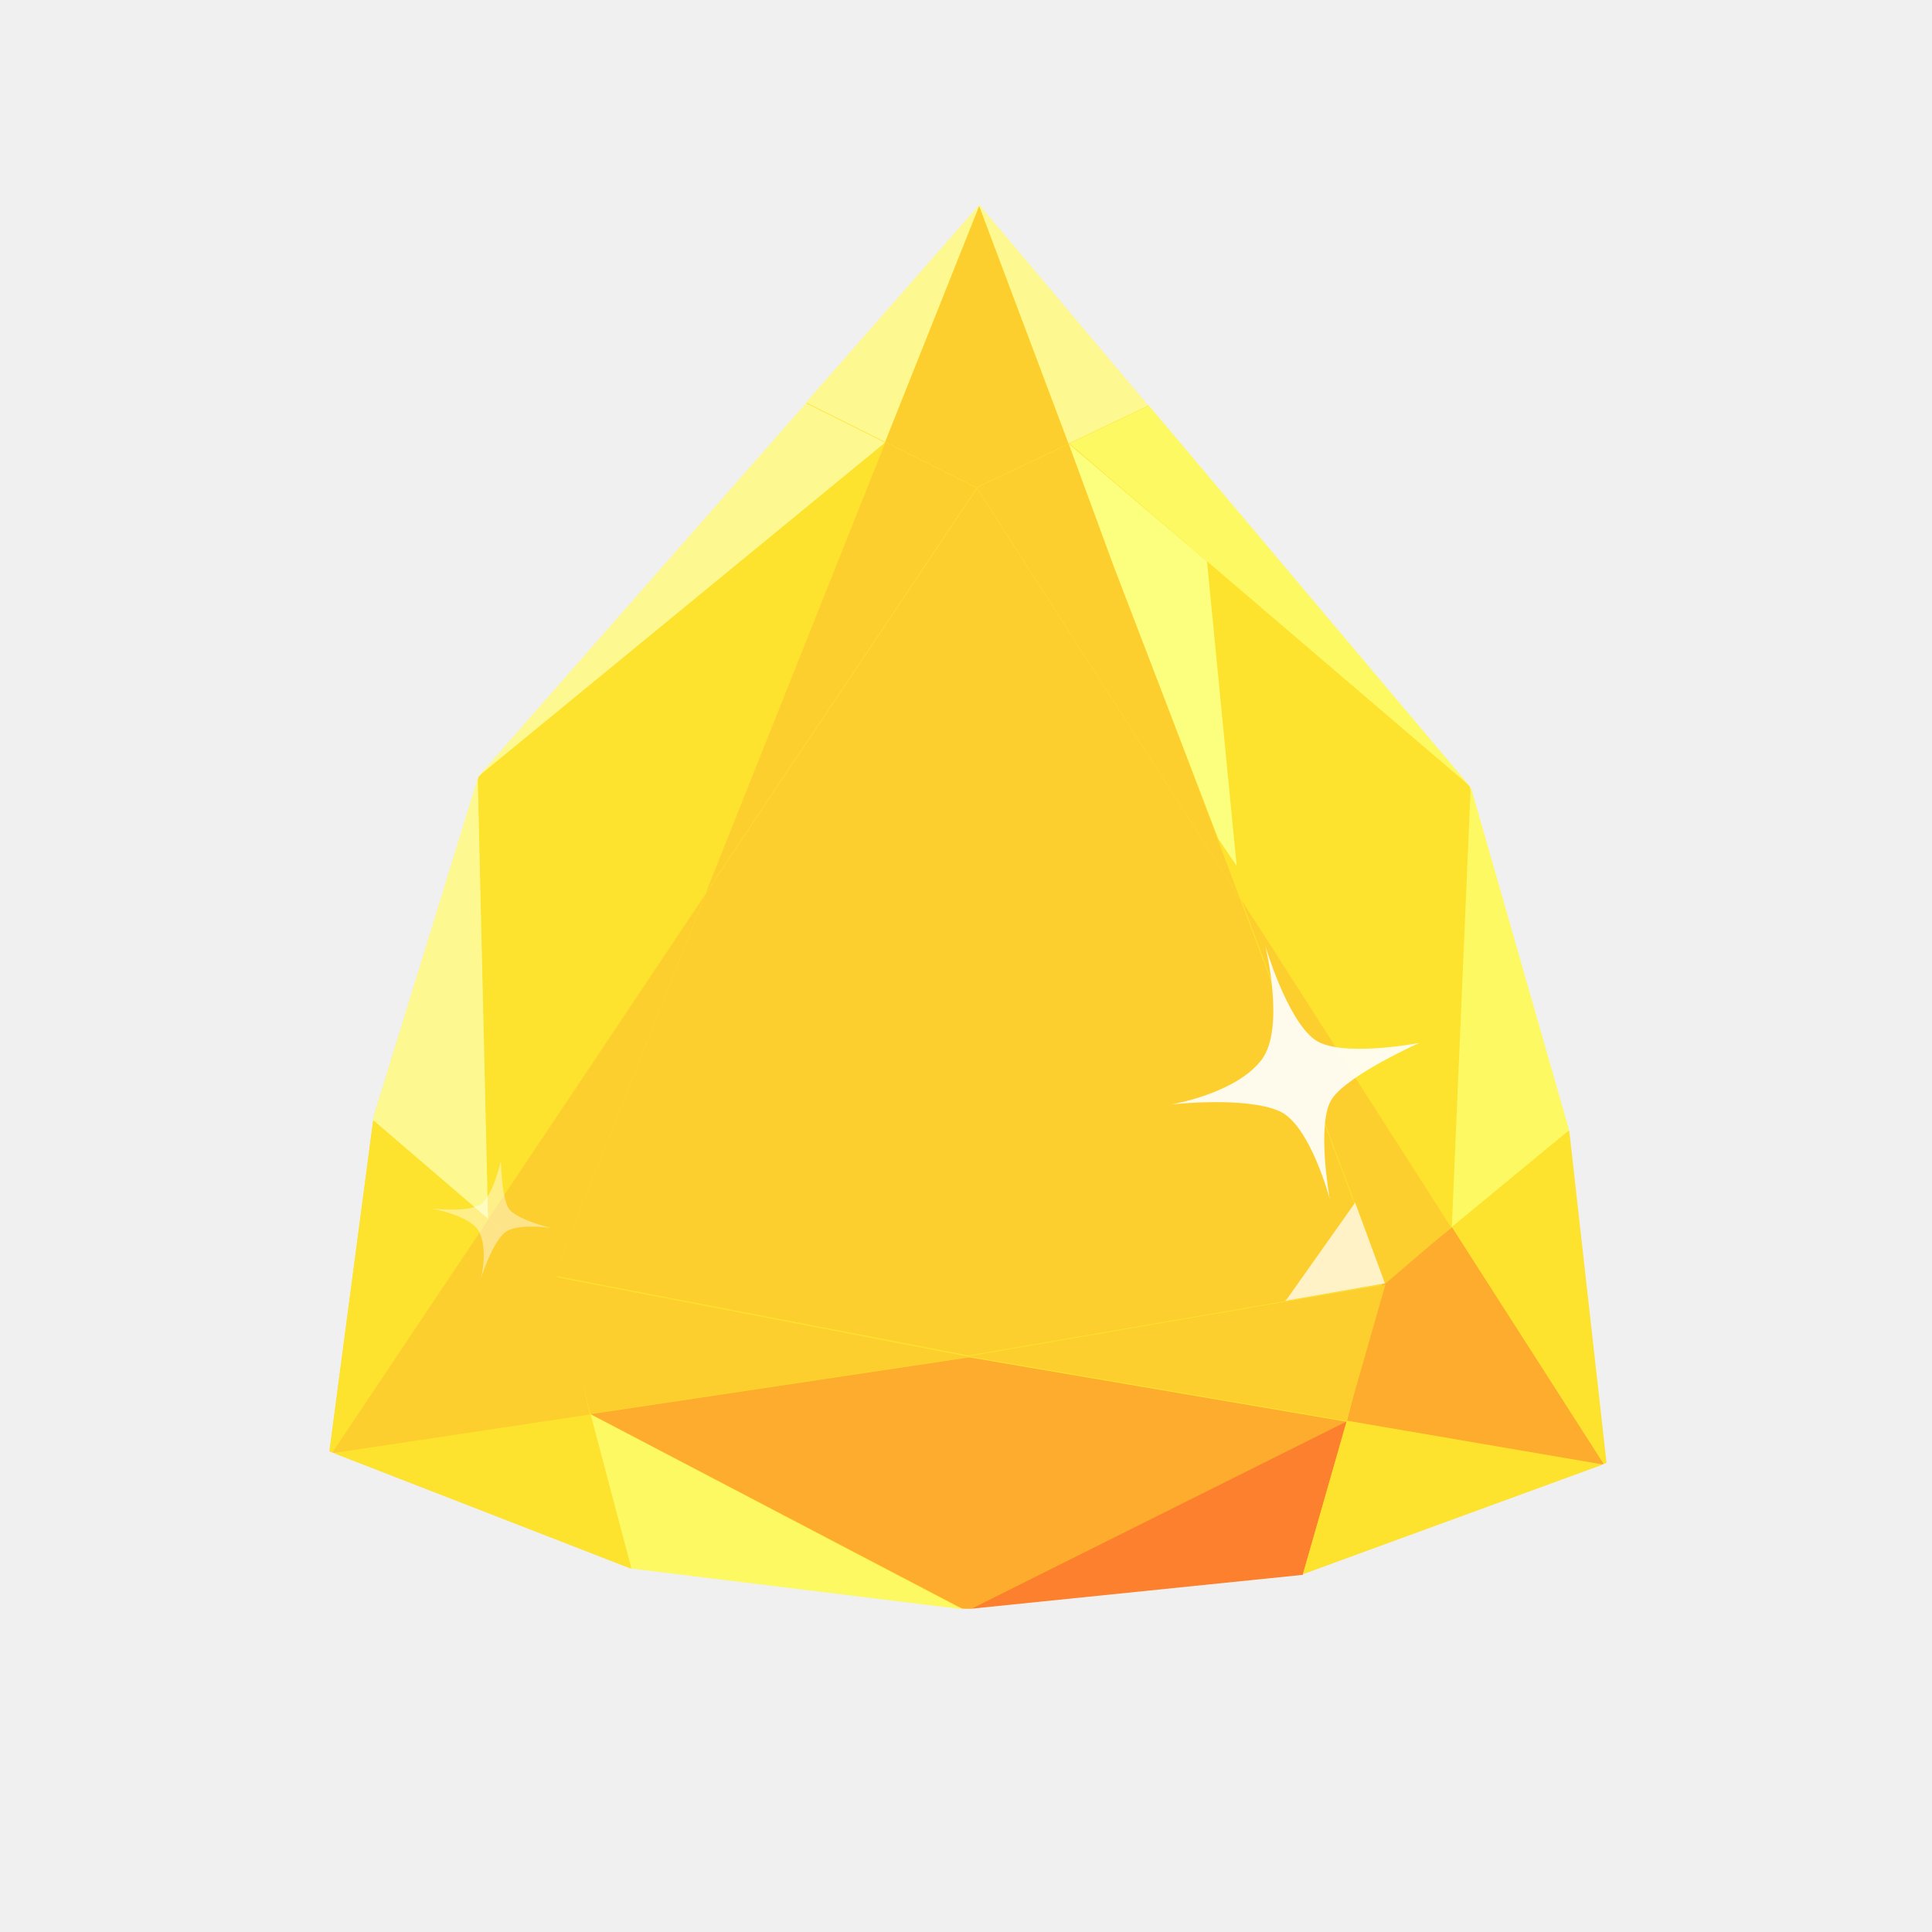
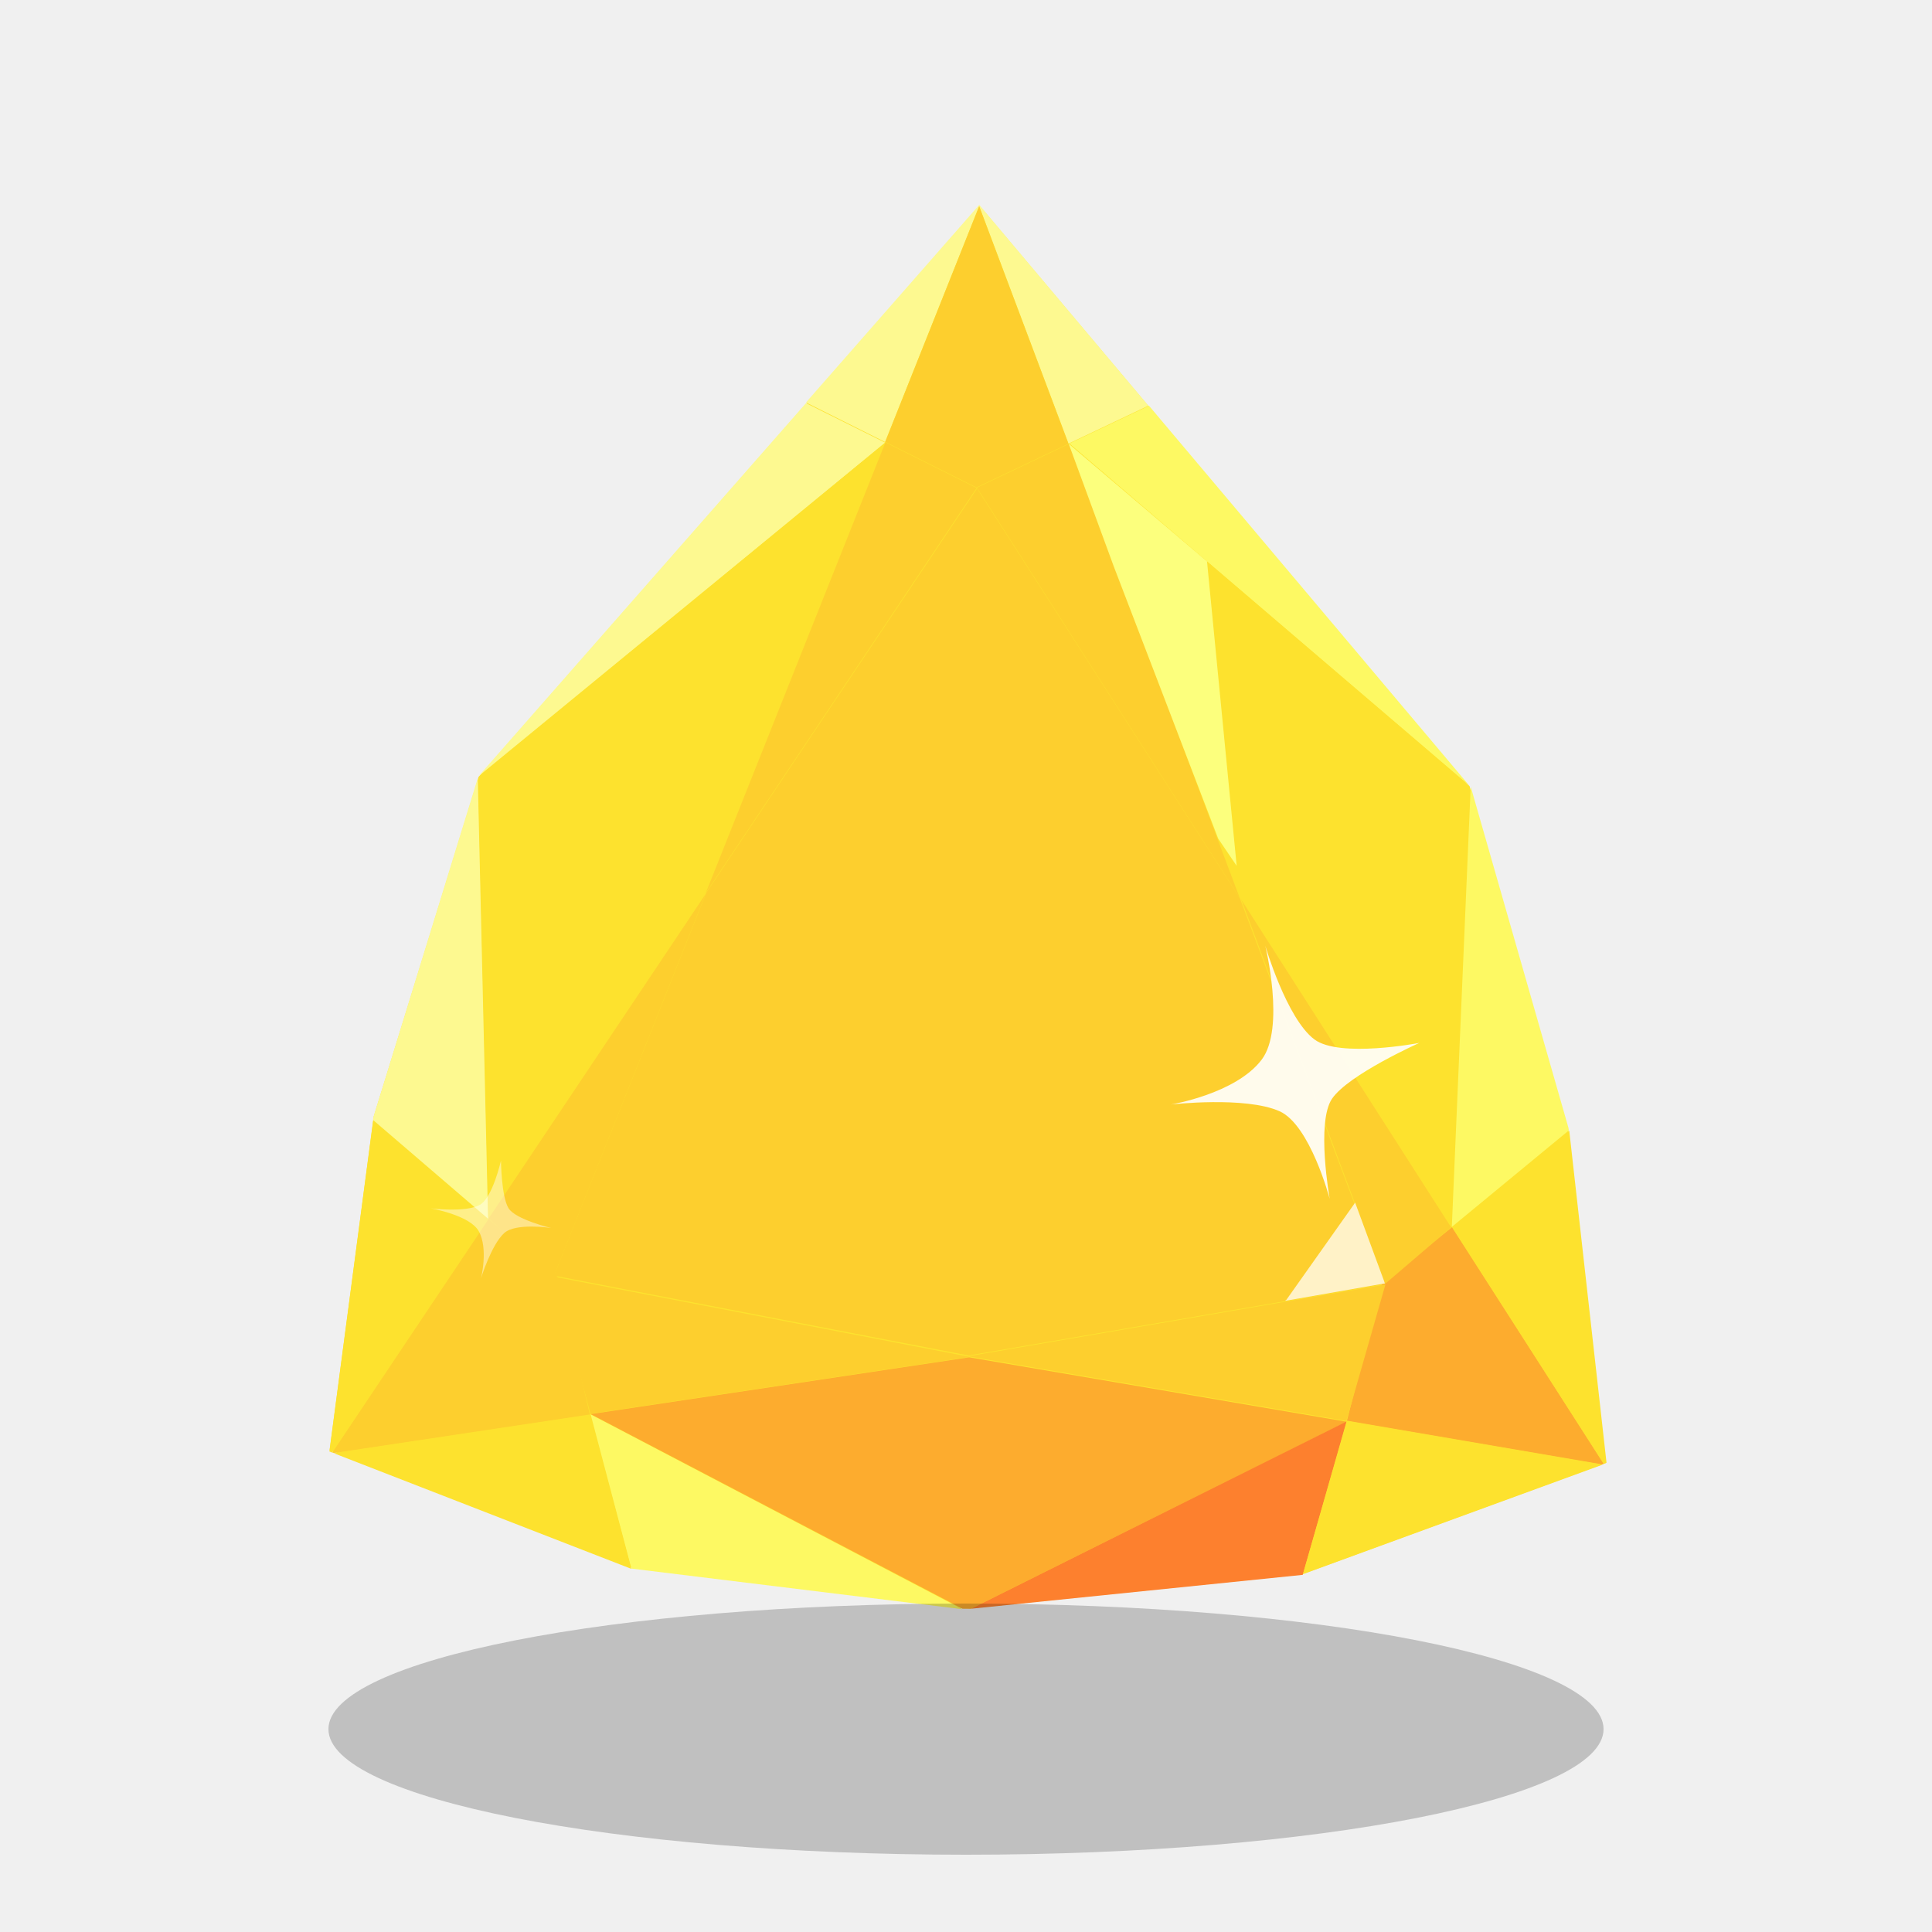
<svg xmlns="http://www.w3.org/2000/svg" width="100" height="100" viewBox="0 0 100 100" fill="none">
  <path d="M81.176 58.55L81.16 58.416L76.082 40.768L76.054 40.718L59.471 21.05L50.719 10.668L50.719 10.651L50.712 10.66L50.705 10.651L50.704 10.668L41.753 20.867L24.795 40.19L24.766 40.238L19.348 57.779L19.33 57.911L17.064 75.048L17.211 75.106L17.291 75.137L32.668 81.126L32.671 81.136L49.793 83.244L50.231 83.249L67.39 81.494L67.393 81.484L82.882 75.814L82.963 75.784L83.111 75.73L81.176 58.55Z" fill="#FDE22E" />
  <path d="M30.514 73.144L28.858 66.089L25.292 63.092L17.197 75.177L17.276 75.208L30.533 73.213L30.514 73.144Z" fill="#FDCF2E" />
  <path d="M19.316 57.977L17.049 75.127L17.196 75.184L25.281 63.088L19.316 57.977Z" fill="#FDE22E" />
  <path d="M45.812 22.878L50.68 10.673L50.68 10.674L50.681 10.61L41.717 20.831L45.812 22.878Z" fill="#FDF990" />
  <path d="M25.29 63.067L28.663 66.071L36.53 46.258L25.29 63.067Z" fill="#FDCF2E" />
  <path d="M50.158 70.224L28.678 66.082L30.56 73.181L50.158 70.24L50.158 70.224L50.158 70.224Z" fill="#FDCF2E" />
  <path d="M30.571 73.207L32.681 81.19L49.812 83.293L30.571 73.207Z" fill="#FDF963" />
  <path d="M30.545 73.229L17.282 75.221L32.671 81.201L30.545 73.229Z" fill="#FDE22E" />
  <path d="M41.719 20.866L24.755 40.189L45.816 22.911L41.719 20.866Z" fill="#FDF990" />
  <path d="M19.325 57.834L19.306 57.968L25.262 63.081L25.262 63.08L24.73 40.275L19.325 57.834Z" fill="#FDF990" />
  <path d="M24.781 40.206L24.753 40.255L25.285 63.052L36.524 46.242L45.818 22.914L24.781 40.206Z" fill="#FDE22E" />
  <path d="M50.551 25.259L45.828 22.898L36.53 46.223L50.551 25.259Z" fill="#FDCF2E" />
  <path d="M69.735 73.465L71.531 66.445L75.154 63.52L83.01 75.766L82.93 75.796L69.715 73.534L69.735 73.465Z" fill="#FDAC2E" />
  <path d="M81.224 58.519L83.153 75.712L83.005 75.766L75.16 63.51L81.224 58.519Z" fill="#FDE22E" />
  <path d="M55.307 22.961L50.68 10.66L50.68 10.662L50.681 10.597L59.441 20.998L55.307 22.961Z" fill="#FDF990" />
  <path d="M75.126 63.515L71.694 66.451L64.219 46.482L75.126 63.515Z" fill="#FDCF2E" />
  <path d="M71.663 66.459L64.18 46.503L50.58 25.294L50.58 25.272L50.572 25.283L50.565 25.272C50.561 25.285 50.557 25.299 50.553 25.312L36.549 46.224L28.675 66.025L30.288 66.337L50.121 70.158C50.122 70.159 50.122 70.16 50.123 70.161L50.13 70.16L50.137 70.161L50.137 70.159L70.043 66.739L71.663 66.459Z" fill="#FDCF2E" />
  <path d="M50.545 25.228L55.3 22.969L50.688 10.703L50.688 10.668L50.688 10.667L50.681 10.684L50.675 10.667L50.674 10.668C50.67 10.69 50.666 10.71 50.662 10.731L45.821 22.873L50.527 25.226C50.528 25.229 50.529 25.232 50.531 25.235L50.538 25.232L50.545 25.235L50.545 25.228Z" fill="#FDCF2E" />
  <path d="M50.153 70.193L71.709 66.487L69.689 73.546L50.152 70.208L50.152 70.193L50.153 70.193Z" fill="#FDCF2E" />
  <path d="M50.171 70.256L50.171 70.254L50.164 70.255L50.156 70.254C50.156 70.254 50.156 70.255 50.155 70.256L30.572 73.194L49.816 83.265L50.254 83.269L69.693 73.587L50.171 70.256Z" fill="#FDAC2E" />
  <path d="M69.696 73.575L67.43 81.514L50.262 83.268L69.696 73.575Z" fill="#FD802E" />
  <path d="M69.72 73.552L82.941 75.813L67.439 81.479L69.72 73.552Z" fill="#FDE22E" />
  <path d="M59.472 21.002L76.051 40.664L55.335 22.964L59.472 21.002Z" fill="#FDF963" />
  <path d="M81.184 58.38L81.2 58.513L75.146 63.505L75.146 63.505L76.123 40.714L81.184 58.38Z" fill="#FDF963" />
  <path d="M76.054 40.68L76.081 40.73L75.101 63.512L64.195 46.478L55.361 22.967L76.054 40.68Z" fill="#FDE22E" />
  <path d="M50.563 25.24L55.332 22.974L64.169 46.482L50.563 25.24Z" fill="#FDCF2E" />
  <path d="M70.144 62.245L66.581 67.281L66.538 67.302L66.534 67.329L71.652 66.433L71.687 66.437L70.158 62.292L70.144 62.245Z" fill="#FFF2C7" />
  <path d="M55.315 22.968L57.648 29.317L63.054 43.408L64.01 44.817L62.475 29.057L62.463 29.046L55.315 22.968Z" fill="#FCFF7D" />
  <g opacity="0.434">
    <path d="M22.289 62.544C22.289 62.544 24.106 62.776 24.839 62.361C25.5 61.986 25.931 60.069 25.931 60.069C25.931 60.069 25.947 61.942 26.324 62.541C26.691 63.125 28.521 63.56 28.521 63.56C28.521 63.56 26.692 63.278 26.094 63.826C25.426 64.438 24.896 66.168 24.896 66.168C24.896 66.168 25.287 64.629 24.779 63.724C24.311 62.889 22.289 62.544 22.289 62.544Z" fill="white" />
  </g>
  <g opacity="0.91">
    <path d="M65.49 48.947C65.49 48.947 66.589 52.714 68.03 53.798C69.33 54.776 73.463 53.982 73.463 53.982C73.463 53.982 69.8 55.616 68.946 56.87C68.114 58.09 68.826 62.056 68.826 62.056C68.826 62.056 67.815 58.222 66.228 57.517C64.455 56.728 60.608 57.168 60.608 57.168C60.608 57.168 63.962 56.62 65.304 54.848C66.542 53.212 65.49 48.947 65.49 48.947Z" fill="white" />
  </g>
+   <ellipse cx="50" cy="89.5" rx="33" ry="6.5" fill="black" fill-opacity="0.2" />
</svg>
